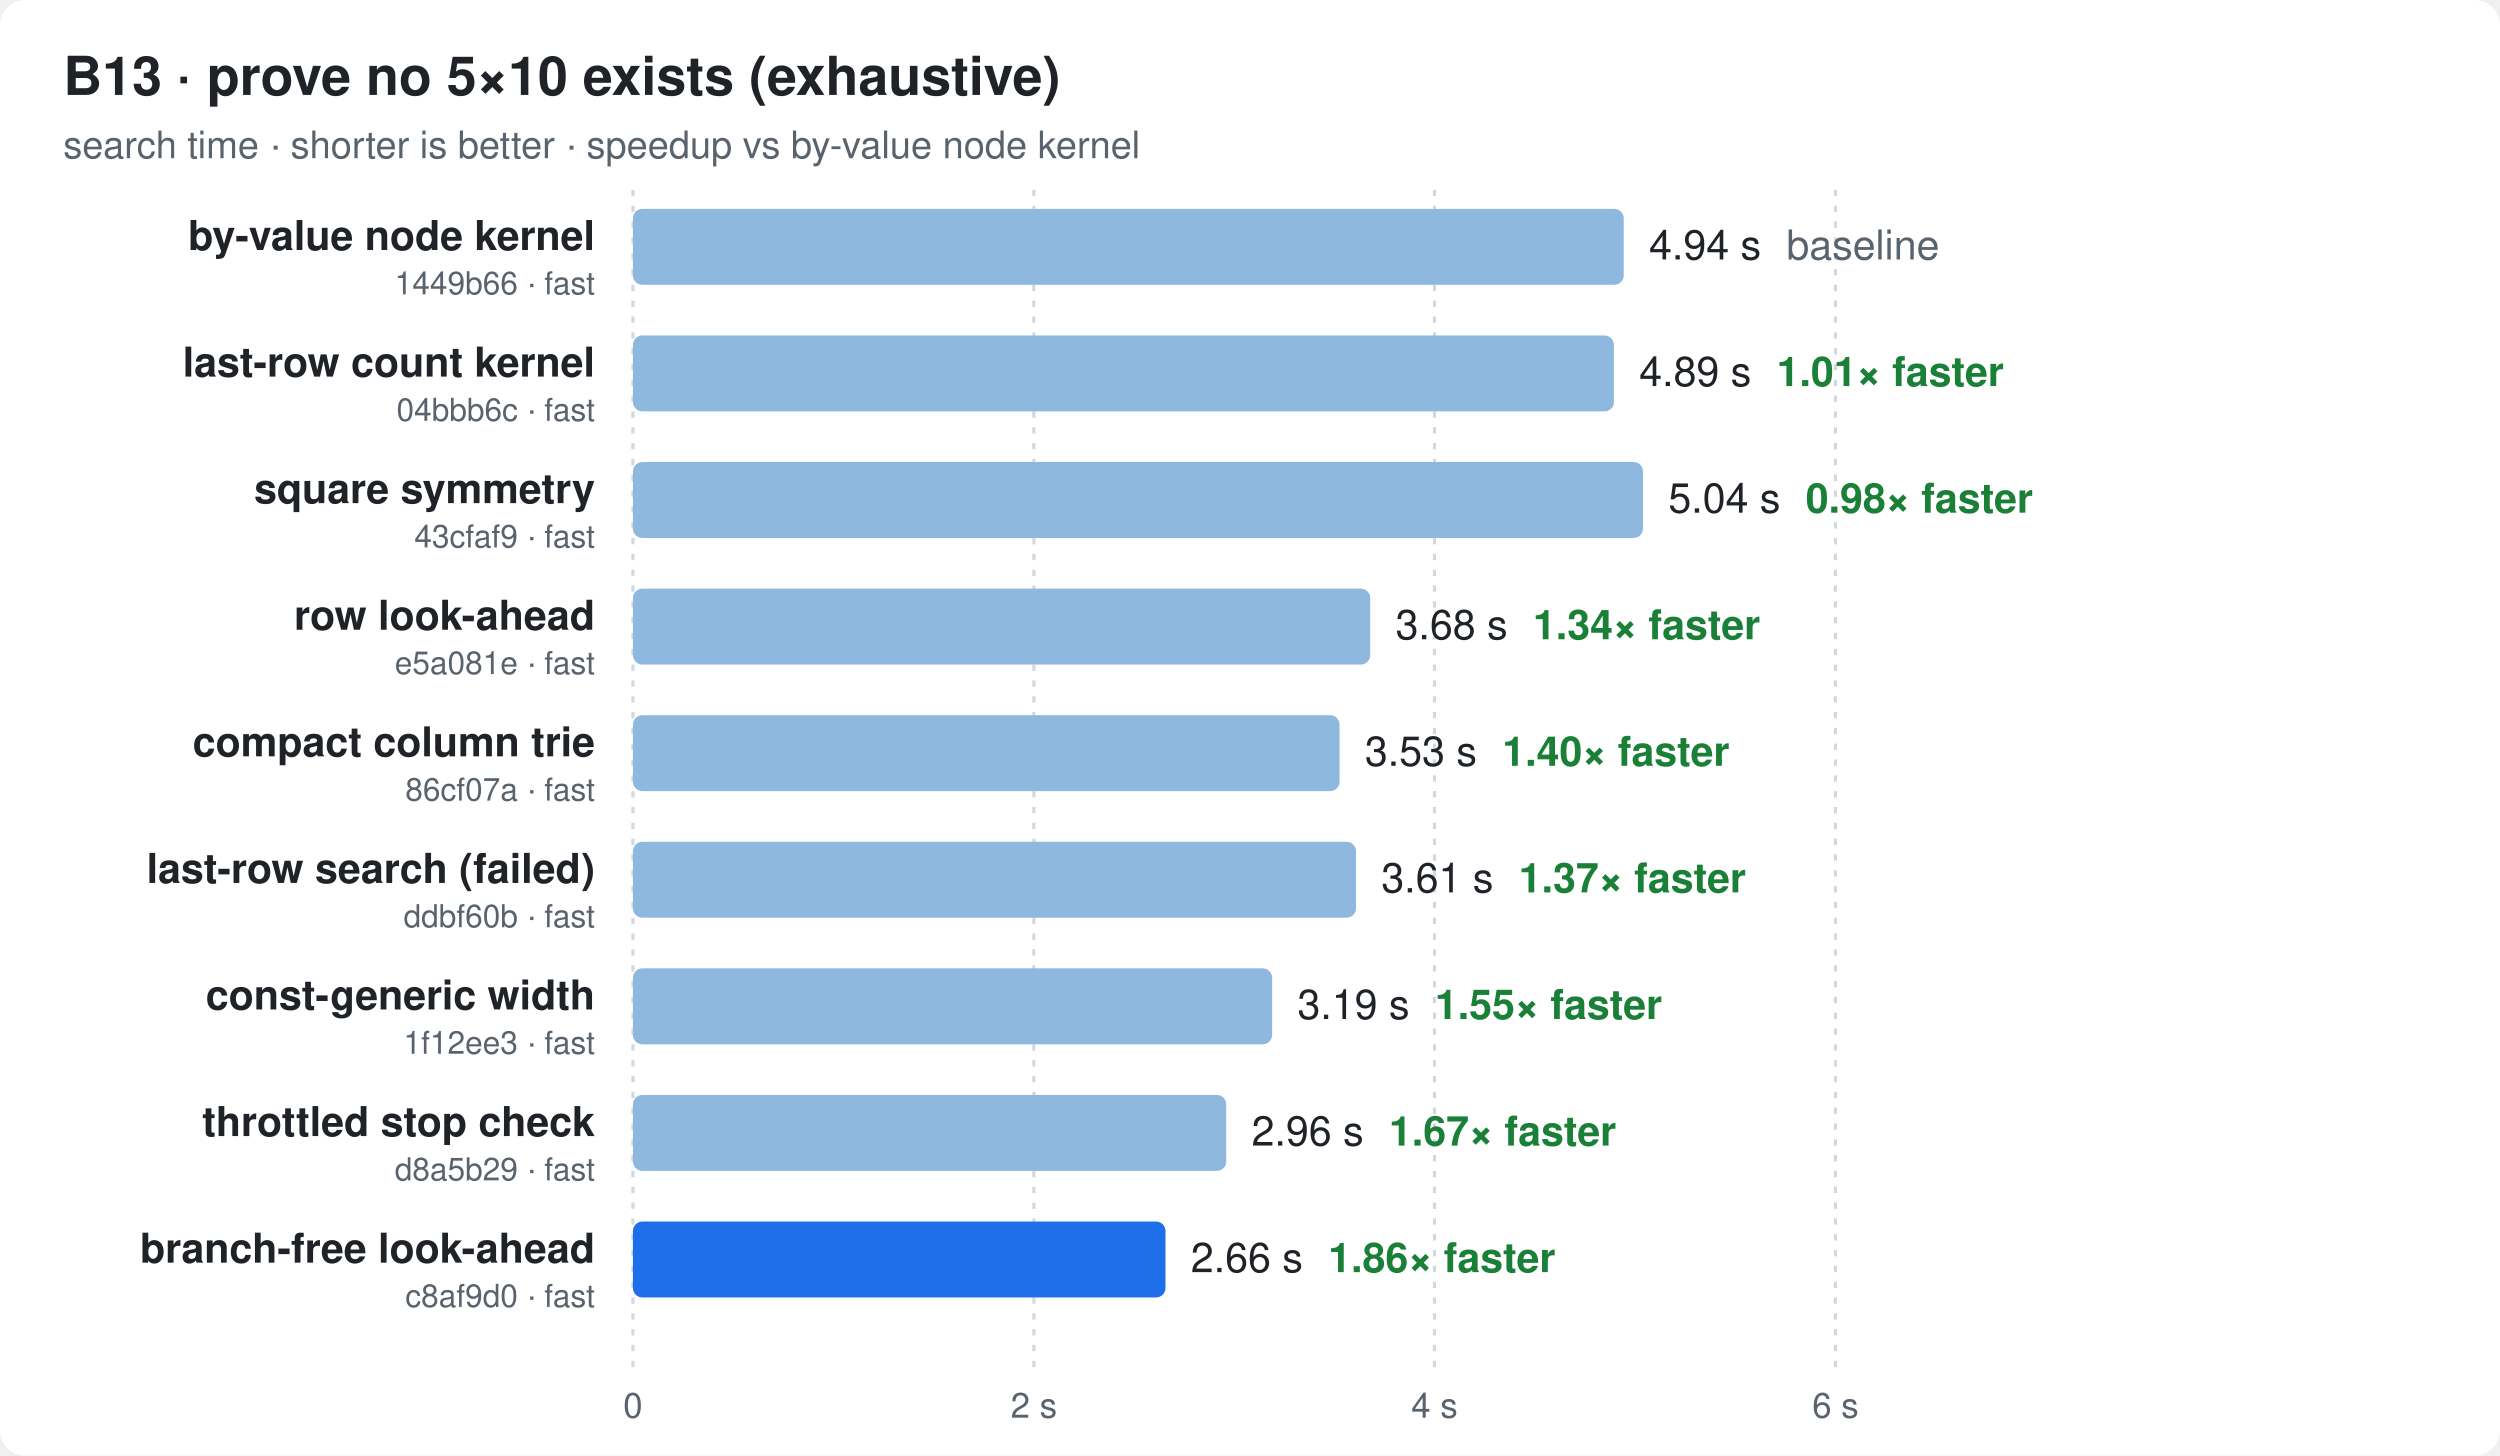
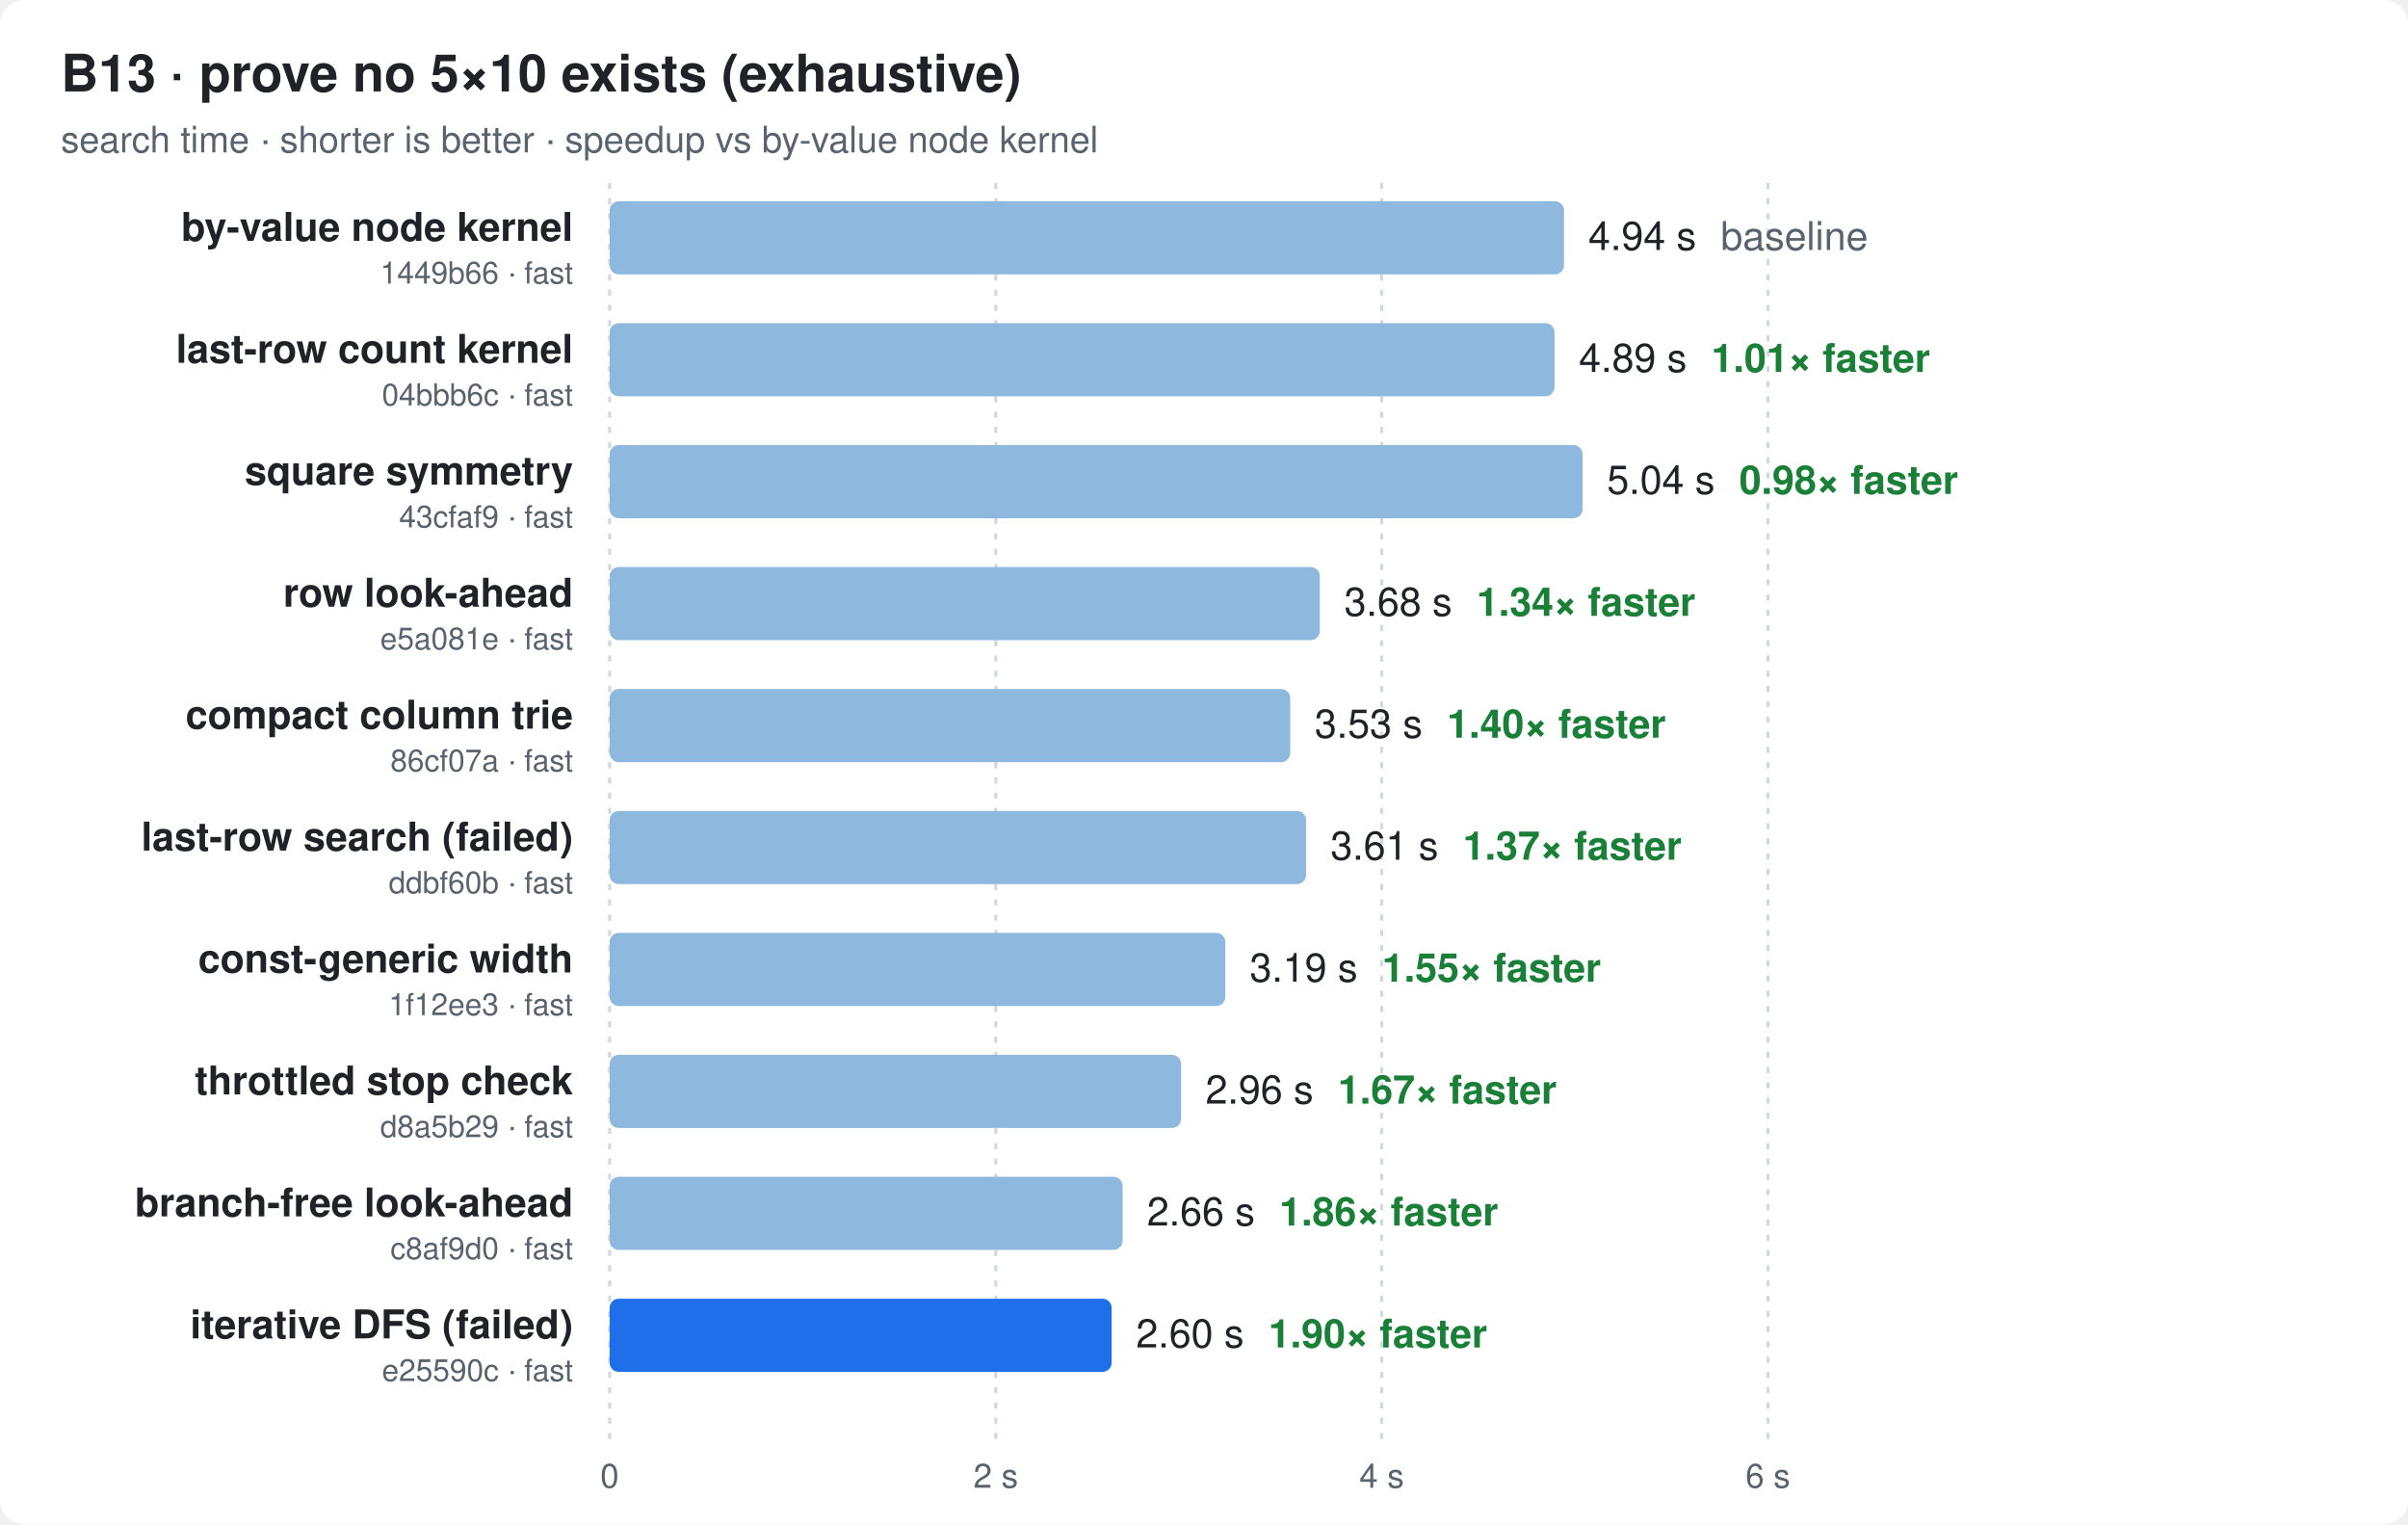
- <svg xmlns="http://www.w3.org/2000/svg" width="790" height="460" viewBox="0 0 790 460" font-family="ui-sans-serif,-apple-system,Segoe UI,Helvetica,Arial,sans-serif">
+ <svg xmlns="http://www.w3.org/2000/svg" width="790" height="500" viewBox="0 0 790 500" font-family="ui-sans-serif,-apple-system,Segoe UI,Helvetica,Arial,sans-serif">
  <style>
  .bg{fill:#ffffff} .t{fill:#1f2328} .m{fill:#59636e} .g{stroke:#d1d9e0}
  .bar{fill:#8fb8de} .best{fill:#1f6feb} .x{fill:#1a7f37;font-weight:600}
  @media (prefers-color-scheme: dark){
    .bg{fill:#0d1117} .t{fill:#e6edf3} .m{fill:#9198a1} .g{stroke:#30363d}
    .bar{fill:#2f5f8f} .best{fill:#4493f8} .x{fill:#3fb950}
  }
</style>
-   <rect class="bg" width="790" height="460" rx="8" />
+   <rect class="bg" width="790" height="500" rx="8" />
  <text class="t" x="20" y="30" font-size="17" font-weight="700">B13 · prove no 5×10 exists (exhaustive)</text>
  <text class="m" x="20" y="50" font-size="12">search time · shorter is better · speedup vs by-value node kernel</text>
-   <line class="g" x1="200.0" x2="200.0" y1="60" y2="432" stroke-dasharray="2 3" />
-   <text class="m" x="200.0" y="448" font-size="11" text-anchor="middle">0</text>
-   <line class="g" x1="326.7" x2="326.7" y1="60" y2="432" stroke-dasharray="2 3" />
-   <text class="m" x="326.7" y="448" font-size="11" text-anchor="middle">2 s</text>
-   <line class="g" x1="453.3" x2="453.3" y1="60" y2="432" stroke-dasharray="2 3" />
-   <text class="m" x="453.3" y="448" font-size="11" text-anchor="middle">4 s</text>
-   <line class="g" x1="580.0" x2="580.0" y1="60" y2="432" stroke-dasharray="2 3" />
-   <text class="m" x="580.0" y="448" font-size="11" text-anchor="middle">6 s</text>
+   <line class="g" x1="200.0" x2="200.0" y1="60" y2="472" stroke-dasharray="2 3" />
+   <text class="m" x="200.0" y="488" font-size="11" text-anchor="middle">0</text>
+   <line class="g" x1="326.7" x2="326.7" y1="60" y2="472" stroke-dasharray="2 3" />
+   <text class="m" x="326.7" y="488" font-size="11" text-anchor="middle">2 s</text>
+   <line class="g" x1="453.3" x2="453.3" y1="60" y2="472" stroke-dasharray="2 3" />
+   <text class="m" x="453.3" y="488" font-size="11" text-anchor="middle">4 s</text>
+   <line class="g" x1="580.0" x2="580.0" y1="60" y2="472" stroke-dasharray="2 3" />
+   <text class="m" x="580.0" y="488" font-size="11" text-anchor="middle">6 s</text>
  <text class="t" x="188" y="79.0" font-size="13" font-weight="600" text-anchor="end">by-value node kernel</text>
  <text class="m" x="188" y="93.0" font-size="10" text-anchor="end">1449b66 · fast</text>
  <rect class="bar" x="200" y="66" width="313.1" height="24" rx="3" />
  <text class="t" x="521.1" y="82.0" font-size="13">4.94 s<tspan class="m" dx="8">baseline</tspan>
  </text>
  <text class="t" x="188" y="119.0" font-size="13" font-weight="600" text-anchor="end">last-row count kernel</text>
  <text class="m" x="188" y="133.0" font-size="10" text-anchor="end">04bbb6c · fast</text>
  <rect class="bar" x="200" y="106" width="310.0" height="24" rx="3" />
  <text class="t" x="518.0" y="122.0" font-size="13">4.89 s<tspan class="x" dx="8">1.01× faster</tspan>
  </text>
  <text class="t" x="188" y="159.0" font-size="13" font-weight="600" text-anchor="end">square symmetry</text>
  <text class="m" x="188" y="173.0" font-size="10" text-anchor="end">43cfaf9 · fast</text>
  <rect class="bar" x="200" y="146" width="319.2" height="24" rx="3" />
  <text class="t" x="527.2" y="162.0" font-size="13">5.04 s<tspan class="x" dx="8">0.98× faster</tspan>
  </text>
  <text class="t" x="188" y="199.0" font-size="13" font-weight="600" text-anchor="end">row look-ahead</text>
  <text class="m" x="188" y="213.0" font-size="10" text-anchor="end">e5a081e · fast</text>
  <rect class="bar" x="200" y="186" width="233.0" height="24" rx="3" />
  <text class="t" x="441.0" y="202.0" font-size="13">3.68 s<tspan class="x" dx="8">1.34× faster</tspan>
  </text>
  <text class="t" x="188" y="239.0" font-size="13" font-weight="600" text-anchor="end">compact column trie</text>
  <text class="m" x="188" y="253.0" font-size="10" text-anchor="end">86cf07a · fast</text>
  <rect class="bar" x="200" y="226" width="223.3" height="24" rx="3" />
  <text class="t" x="431.3" y="242.0" font-size="13">3.53 s<tspan class="x" dx="8">1.40× faster</tspan>
  </text>
  <text class="t" x="188" y="279.0" font-size="13" font-weight="600" text-anchor="end">last-row search (failed)</text>
  <text class="m" x="188" y="293.0" font-size="10" text-anchor="end">ddbf60b · fast</text>
  <rect class="bar" x="200" y="266" width="228.5" height="24" rx="3" />
  <text class="t" x="436.5" y="282.0" font-size="13">3.61 s<tspan class="x" dx="8">1.37× faster</tspan>
  </text>
  <text class="t" x="188" y="319.0" font-size="13" font-weight="600" text-anchor="end">const-generic width</text>
  <text class="m" x="188" y="333.0" font-size="10" text-anchor="end">1f12ee3 · fast</text>
  <rect class="bar" x="200" y="306" width="202.0" height="24" rx="3" />
  <text class="t" x="410.0" y="322.0" font-size="13">3.19 s<tspan class="x" dx="8">1.55× faster</tspan>
  </text>
  <text class="t" x="188" y="359.0" font-size="13" font-weight="600" text-anchor="end">throttled stop check</text>
  <text class="m" x="188" y="373.0" font-size="10" text-anchor="end">d8a5b29 · fast</text>
  <rect class="bar" x="200" y="346" width="187.5" height="24" rx="3" />
  <text class="t" x="395.5" y="362.0" font-size="13">2.96 s<tspan class="x" dx="8">1.67× faster</tspan>
  </text>
  <text class="t" x="188" y="399.0" font-size="13" font-weight="600" text-anchor="end">branch-free look-ahead</text>
  <text class="m" x="188" y="413.0" font-size="10" text-anchor="end">c8af9d0 · fast</text>
-   <rect class="best" x="200" y="386" width="168.3" height="24" rx="3" />
+   <rect class="bar" x="200" y="386" width="168.3" height="24" rx="3" />
  <text class="t" x="376.3" y="402.0" font-size="13">2.66 s<tspan class="x" dx="8">1.86× faster</tspan>
  </text>
+   <text class="t" x="188" y="439.0" font-size="13" font-weight="600" text-anchor="end">iterative DFS (failed)</text>
+   <text class="m" x="188" y="453.0" font-size="10" text-anchor="end">e25590c · fast</text>
+   <rect class="best" x="200" y="426" width="164.7" height="24" rx="3" />
+   <text class="t" x="372.7" y="442.0" font-size="13">2.60 s<tspan class="x" dx="8">1.90× faster</tspan>
+   </text>
</svg>
